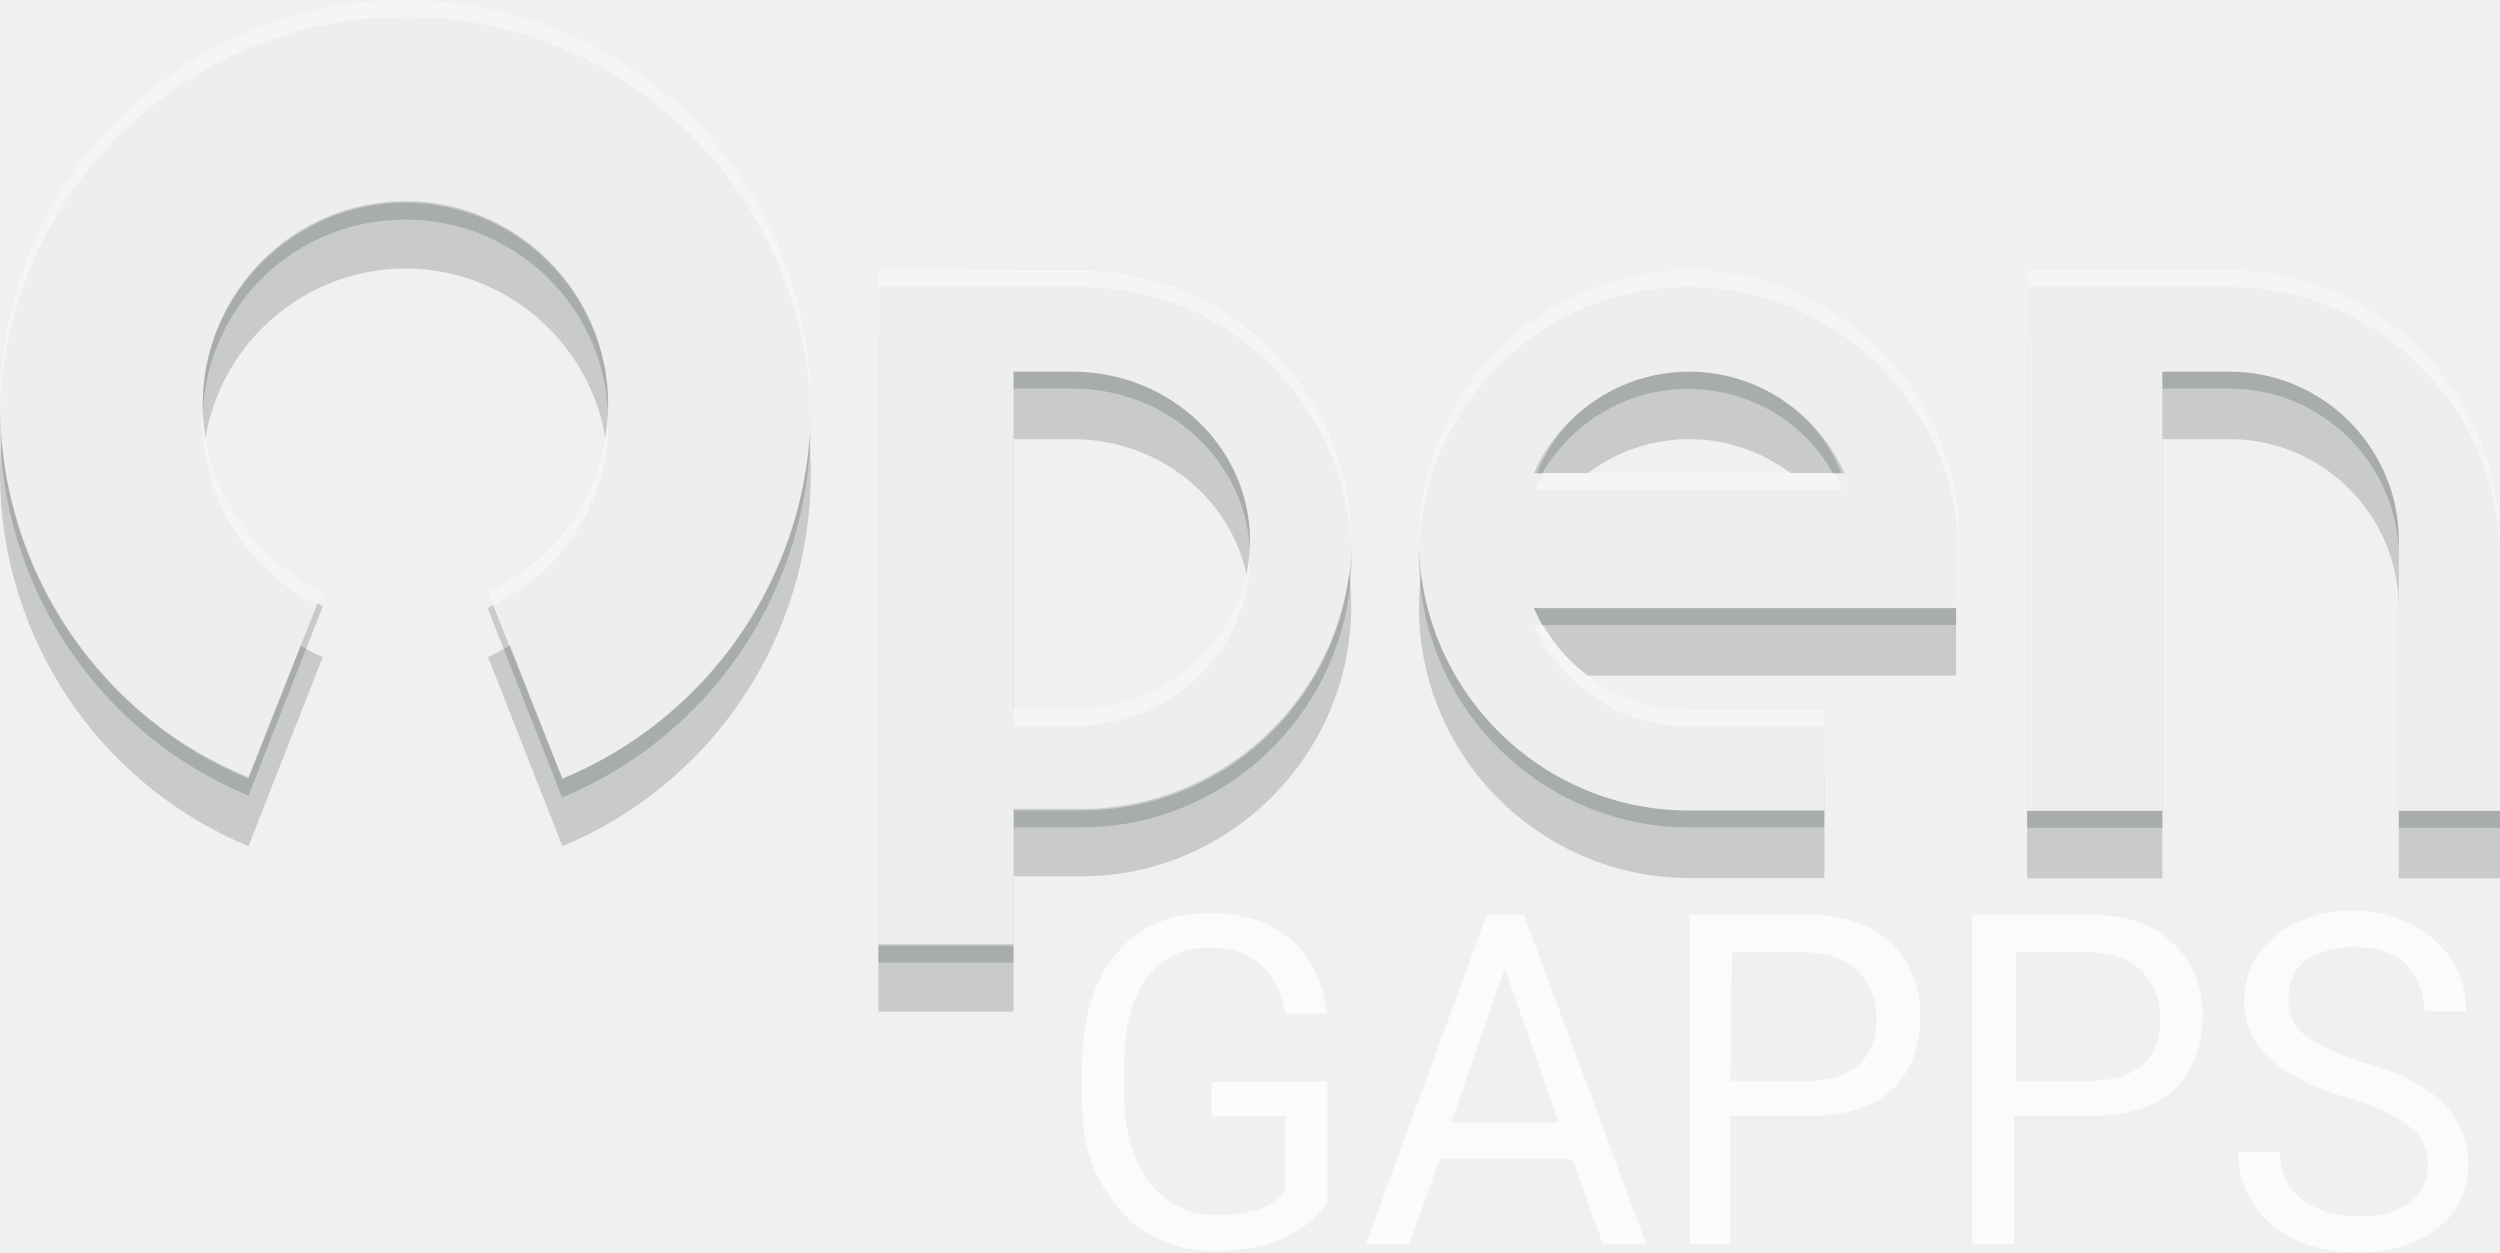
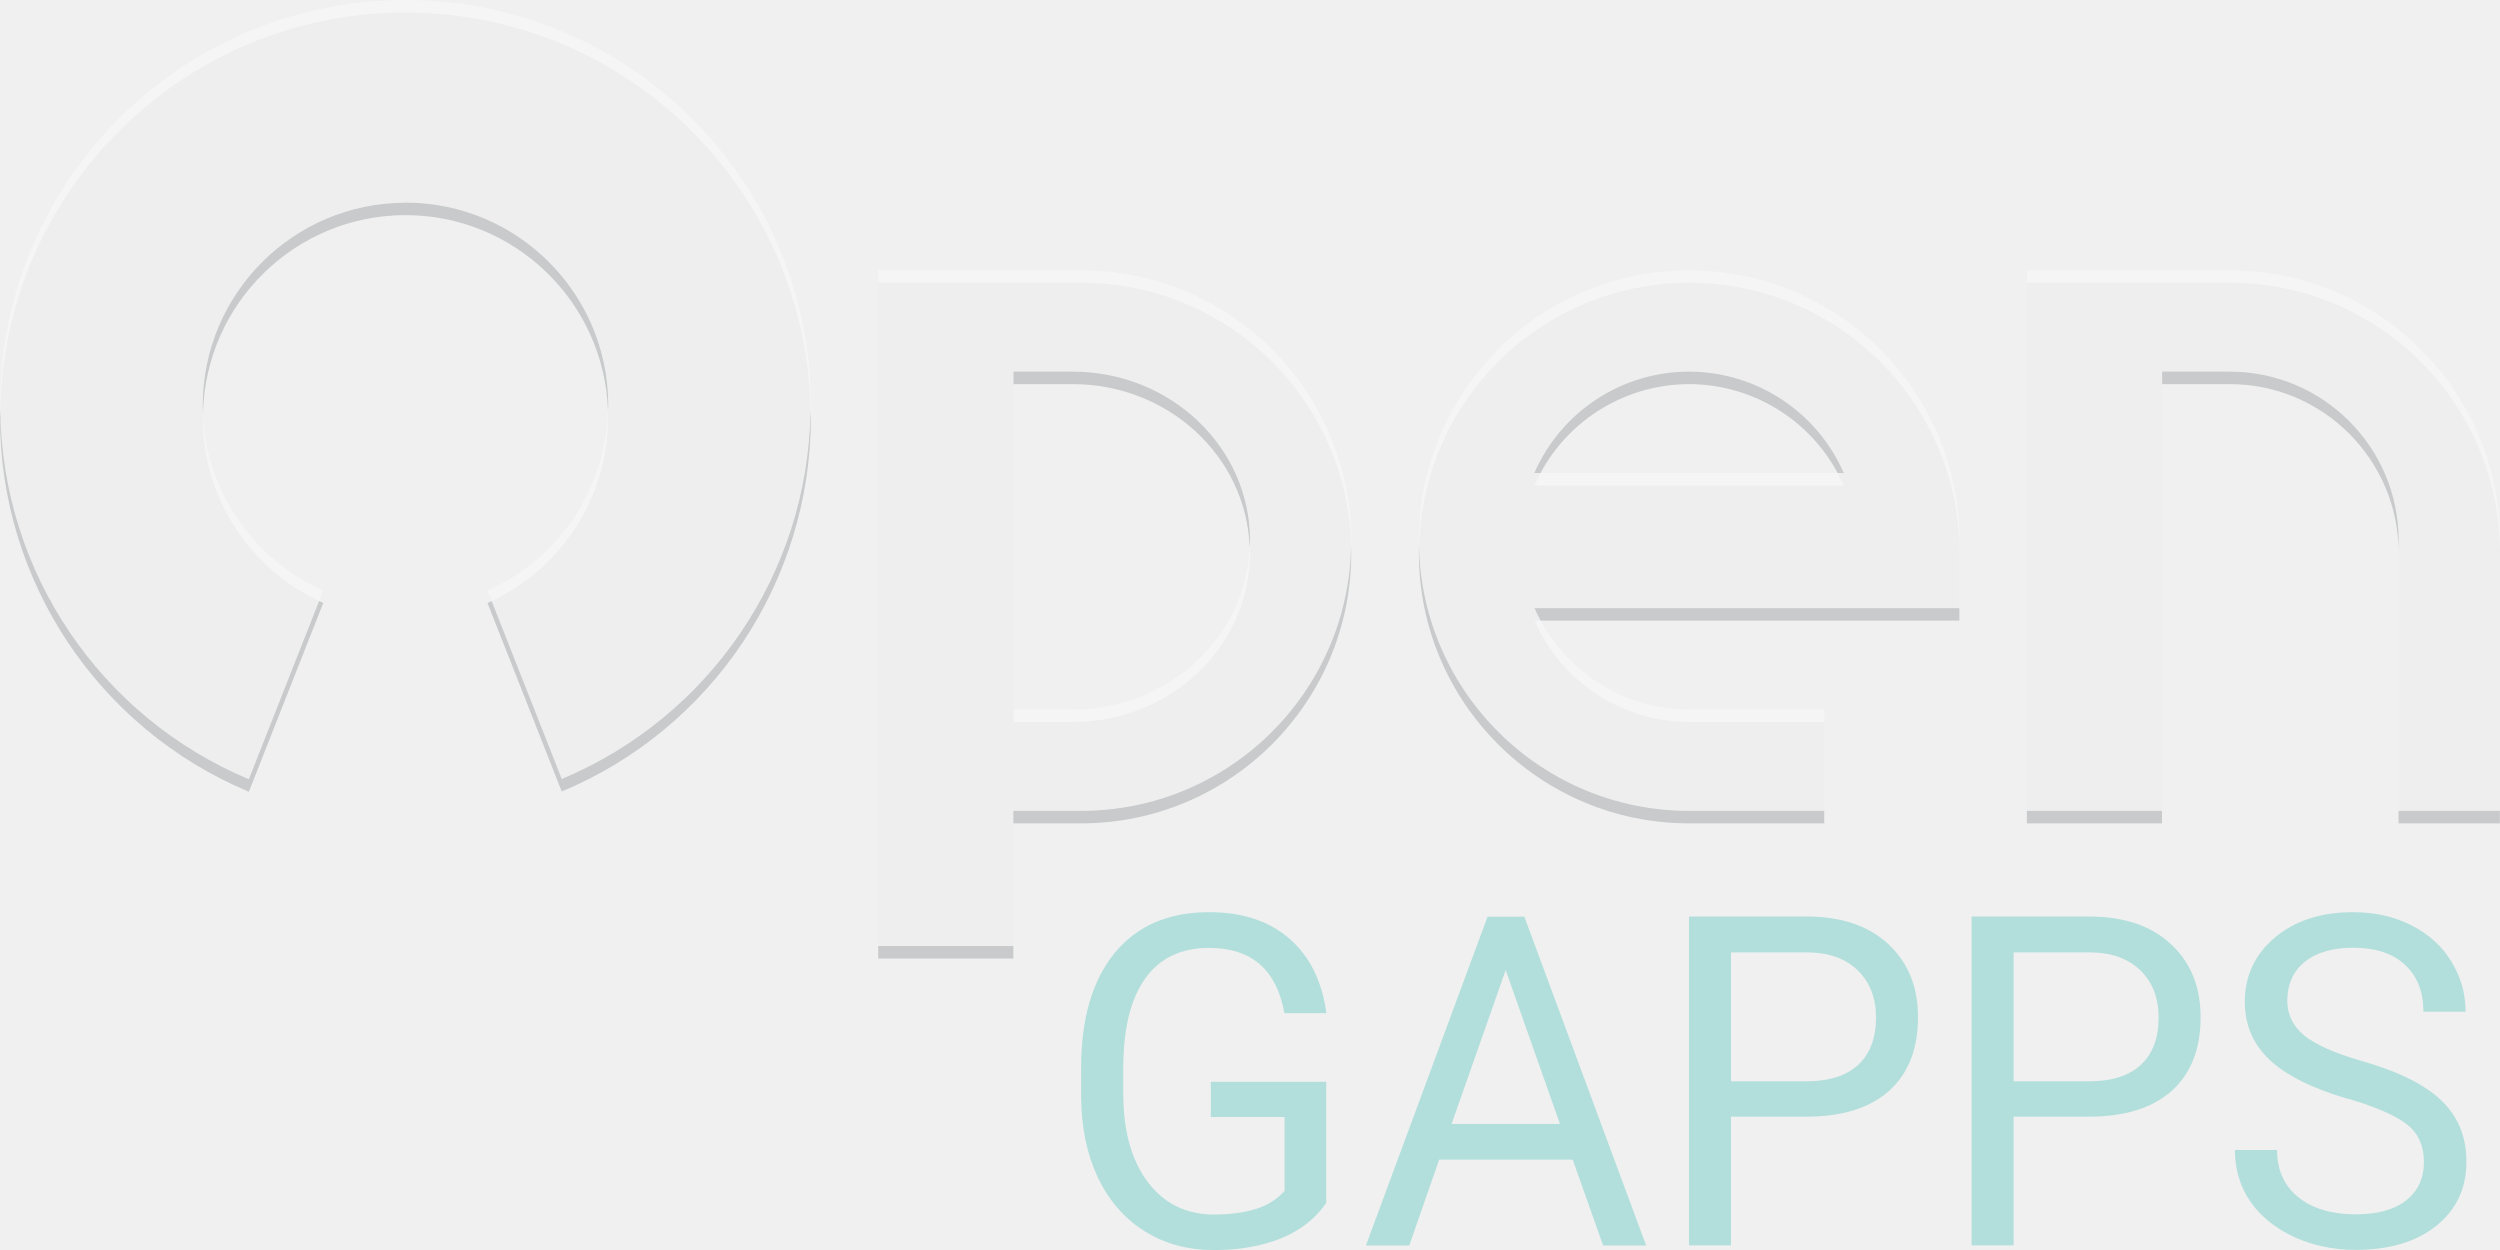
- <svg xmlns="http://www.w3.org/2000/svg" version="1.1" id="svg4966" x="0" y="0" width="77.08" height="38.63" viewBox="-41.54 85.68 77.08 38.63" enable-background="new -41.542 85.678 77.083 38.625" xml:space="preserve">
-   <g id="layer2" opacity="0.7">
-     <g id="flowRoot4238" transform="matrix(0.9946738,0,0,1.026848,16.78227,-24.90578)">
-       <path id="path4198" fill="#FFFFFF" d="M-17.5 143.8c-0.31 0.47-0.78 0.83-1.41 1.09 -0.57 0.26-1.3 0.37-2.08 0.37 -0.78 0-1.51-0.21-2.13-0.57 -0.62-0.36-1.09-0.94-1.46-1.61s-0.52-1.51-0.52-2.4v-0.88c0-1.51 0.37-2.66 1.04-3.44 0.68-0.83 1.67-1.25 2.92-1.25 1.04 0 1.88 0.26 2.5 0.78 0.63 0.52 0.99 1.25 1.15 2.24h-1.3c-0.26-1.3-1.04-1.98-2.34-1.98 -0.89 0-1.51 0.31-1.98 0.94 -0.47 0.63-0.68 1.51-0.68 2.66v0.78c0 1.09 0.26 1.98 0.78 2.66 0.52 0.63 1.2 0.99 2.03 0.99 0.47 0 0.94-0.05 1.3-0.16 0.37-0.1 0.68-0.31 0.89-0.57v-2.24h-2.29v-1.04h3.59V143.8L-17.5 143.8z" />
-       <path id="path4200" fill="#FFFFFF" d="M-9.9 142.5h-4.11l-0.94 2.55h-1.35l3.75-9.89h1.15l3.8 9.9h-1.35L-9.9 142.5 -9.9 142.5zM-13.65 141.4h3.33l-1.67-4.63L-13.65 141.4z" />
-       <path id="path4202" fill="#FFFFFF" d="M-5 141.19v3.86h-1.25v-9.89h3.65c1.09 0 1.93 0.26 2.55 0.83 0.63 0.57 0.94 1.3 0.94 2.19 0 0.94-0.31 1.72-0.88 2.24 -0.57 0.52-1.46 0.78-2.55 0.78H-5L-5 141.19zM-5 140.15h2.34c0.68 0 1.25-0.16 1.62-0.47 0.36-0.31 0.57-0.78 0.57-1.41 0-0.57-0.21-1.04-0.57-1.41 -0.36-0.36-0.89-0.52-1.51-0.57h-2.4L-5 140.15 -5 140.15z" />
-       <path id="path4204" fill="#FFFFFF" d="M3.8 141.19v3.86H2.5v-9.89h3.65c1.09 0 1.93 0.26 2.55 0.83 0.63 0.57 0.94 1.3 0.94 2.19 0 0.94-0.31 1.72-0.89 2.24 -0.57 0.52-1.46 0.78-2.55 0.78H3.8L3.8 141.19zM3.8 140.15h2.34c0.68 0 1.25-0.16 1.62-0.47 0.37-0.31 0.57-0.78 0.57-1.41 0-0.57-0.21-1.04-0.57-1.41 -0.36-0.36-0.88-0.52-1.51-0.57H3.85v3.86H3.8z" />
-       <path id="path4206" fill="#FFFFFF" d="M14.16 140.67c-1.09-0.31-1.93-0.73-2.45-1.2 -0.52-0.47-0.78-1.04-0.78-1.72 0-0.78 0.31-1.41 0.94-1.93 0.63-0.52 1.46-0.78 2.45-0.78 0.68 0 1.3 0.16 1.82 0.42 0.52 0.26 0.94 0.63 1.25 1.09 0.31 0.47 0.42 0.99 0.42 1.51h-1.3c0-0.57-0.21-1.04-0.57-1.41 -0.36-0.36-0.94-0.52-1.61-0.52 -0.62 0-1.15 0.16-1.51 0.42 -0.36 0.26-0.52 0.68-0.52 1.2 0 0.42 0.16 0.73 0.52 1.04 0.37 0.26 0.94 0.52 1.72 0.78 0.83 0.21 1.46 0.47 1.93 0.78 0.47 0.26 0.83 0.63 1.04 0.99 0.21 0.37 0.36 0.78 0.36 1.3 0 0.78-0.31 1.46-0.94 1.93 -0.62 0.47-1.46 0.73-2.5 0.73 -0.68 0-1.3-0.1-1.87-0.36 -0.57-0.26-1.04-0.63-1.35-1.09 -0.31-0.47-0.47-0.99-0.47-1.56h1.3c0 0.57 0.21 1.09 0.68 1.41 0.47 0.36 1.04 0.52 1.77 0.52 0.68 0 1.2-0.16 1.56-0.42 0.37-0.26 0.57-0.68 0.57-1.14 0-0.47-0.16-0.83-0.52-1.09C15.67 141.19 15.05 140.93 14.16 140.67L14.16 140.67z" />
+ <svg xmlns="http://www.w3.org/2000/svg" width="200" height="100" viewBox="0 0 200 100" id="svg4966" version="1.1">
+   <defs id="defs4968">
+     <clipPath id="clipPath642" clipPathUnits="userSpaceOnUse">
+       <path id="path644" d="M0 192 192 192 192 0 0 0 0 192Z" />
+     </clipPath>
+     <clipPath id="clipPath652" clipPathUnits="userSpaceOnUse">
+       <path id="path654" d="M0 192 192 192 192 0l-192 0 0 192z" />
+     </clipPath>
+     <clipPath id="clipPath660" clipPathUnits="userSpaceOnUse">
+       <path id="path662" d="M0 192 192 192 192 0l-192 0 0 192z" />
+     </clipPath>
+     <clipPath id="clipPath664" clipPathUnits="userSpaceOnUse">
+       <path id="path666" d="M0 192 192 192 192 0 0 0 0 192Z" />
+     </clipPath>
+     <clipPath id="clipPath668" clipPathUnits="userSpaceOnUse">
+       <path id="path670" d="M0 192 192 192 192 0 0 0 0 192Z" />
+     </clipPath>
+     <clipPath id="clipPath672" clipPathUnits="userSpaceOnUse">
+       <path id="path674" d="M0 192 192 192 192 0 0 0 0 192Z" />
+     </clipPath>
+     <filter id="filter5709" color-interpolation-filters="sRGB">
+       <feFlood id="feFlood5711" result="flood" flood-color="rgb(0,0,0)" flood-opacity="0.12" />
+       <feComposite id="feComposite5713" result="composite1" operator="in" in2="SourceGraphic" in="flood" />
+       <feGaussianBlur id="feGaussianBlur5715" result="blur" stdDeviation="2" in="composite1" />
+       <feOffset id="feOffset5717" result="offset" dy="0" dx="0" />
+       <feComposite id="feComposite5719" result="fbSourceGraphic" operator="over" in2="offset" in="SourceGraphic" />
+       <feColorMatrix id="feColorMatrix5721" values="0" in="fbSourceGraphic" result="fbSourceGraphicAlpha" />
+       <feFlood in="fbSourceGraphic" result="flood" flood-color="rgb(0,0,0)" flood-opacity="0.12" id="feFlood5723" />
+       <feComposite result="composite1" operator="in" in="flood" in2="fbSourceGraphic" id="feComposite5725" />
+       <feGaussianBlur result="blur" stdDeviation="2" in="composite1" id="feGaussianBlur5727" />
+       <feOffset result="offset" dy="4" dx="0" id="feOffset5729" />
+       <feComposite result="composite2" operator="over" in="fbSourceGraphic" in2="offset" id="feComposite5731" />
+     </filter>
+     <filter id="filter5775" color-interpolation-filters="sRGB">
+       <feGaussianBlur id="feGaussianBlur5777" result="blur" stdDeviation="2" />
+     </filter>
+     <filter id="filter5799" color-interpolation-filters="sRGB">
+       <feGaussianBlur id="feGaussianBlur5801" result="blur" stdDeviation="4" />
+     </filter>
+     <filter id="filter5980" color-interpolation-filters="sRGB">
+       <feGaussianBlur id="feGaussianBlur5982" result="blur" stdDeviation="2" />
+     </filter>
+     <filter id="filter5140" color-interpolation-filters="sRGB">
+       <feGaussianBlur id="feGaussianBlur5142" result="blur" stdDeviation="4" />
+     </filter>
+     <filter id="filter4683" color-interpolation-filters="sRGB">
+       <feGaussianBlur stdDeviation="4" result="blur" id="feGaussianBlur4685" />
+     </filter>
+   </defs>
+   <g id="layer2" transform="translate(-7.2,-41.99999)" display="inline">
+     <g transform="matrix(1.344153,0,0,1.387632,0.1490136,-78.14284)" id="flowRoot4238" style="display:inline;fill:#b2dfdb;font-family:sans-serif;font-size:40;letter-spacing:0;line-height:125;word-spacing:0">
+       <path d="m84.2 155.9q-0.96 1.38-2.7 2.07-1.72 0.68-4.01 0.68-2.32 0-4.11-1.08-1.8-1.09-2.79-3.1-0.98-2-1-4.65l0-1.65q0-4.28 1.99-6.64 2-2.36 5.62-2.36 2.97 0 4.78 1.52 1.81 1.51 2.21 4.3l-2.5 0q-0.7-3.76-4.48-3.76-2.51 0-3.81 1.77-1.29 1.76-1.3 5.1l0 1.55q0 3.19 1.46 5.08 1.46 1.87 3.94 1.87 1.41 0 2.46-0.31 1.05-0.31 1.74-1.05l0-4.26-4.39 0 0-2.03 6.87 0 0 6.95z" id="path4198" style="-inkscape-font-specification:Roboto;fill:#b2dfdb;font-family:Roboto;font-size:26.66" />
+       <path d="m98.84 153.44-7.94 0-1.78 4.95-2.58 0 7.24-18.96 2.19 0 7.25 18.96-2.56 0-1.81-4.95zm-7.19-2.06 6.44 0-3.23-8.87-3.22 8.87z" id="path4200" style="-inkscape-font-specification:Roboto;fill:#b2dfdb;font-family:Roboto;font-size:26.66" />
+       <path d="m108.27 150.96 0 7.42-2.5 0 0-18.96 6.99 0q3.11 0 4.87 1.59 1.77 1.59 1.77 4.21 0 2.76-1.73 4.26-1.72 1.48-4.93 1.48l-4.47 0zm0-2.04 4.49 0q2 0 3.07-0.94 1.07-0.95 1.07-2.73 0-1.69-1.07-2.71-1.07-1.02-2.93-1.05l-4.63 0 0 7.43z" id="path4202" style="-inkscape-font-specification:Roboto;fill:#b2dfdb;font-family:Roboto;font-size:26.66" />
+       <path d="m125.09 150.96 0 7.42-2.5 0 0-18.96 6.99 0q3.11 0 4.87 1.59 1.77 1.59 1.77 4.21 0 2.76-1.73 4.26-1.72 1.48-4.93 1.48l-4.47 0zm0-2.04 4.49 0q2.01 0 3.07-0.94 1.07-0.95 1.07-2.73 0-1.69-1.07-2.71-1.07-1.02-2.93-1.05l-4.63 0 0 7.43z" id="path4204" style="-inkscape-font-specification:Roboto;fill:#b2dfdb;font-family:Roboto;font-size:26.66" />
+       <path d="m145 149.94q-3.22-0.92-4.69-2.27-1.46-1.35-1.46-3.33 0-2.24 1.78-3.7 1.8-1.47 4.66-1.47 1.95 0 3.48 0.76 1.54 0.76 2.37 2.08 0.85 1.33 0.85 2.9l-2.51 0q0-1.72-1.09-2.7-1.09-0.99-3.09-0.99-1.85 0-2.89 0.82-1.03 0.81-1.03 2.25 0 1.16 0.98 1.97 0.99 0.79 3.35 1.46 2.37 0.66 3.7 1.47 1.34 0.79 1.98 1.86 0.65 1.07 0.65 2.51 0 2.3-1.8 3.7-1.8 1.38-4.8 1.38-1.95 0-3.65-0.74-1.69-0.76-2.62-2.06-0.91-1.3-0.91-2.96l2.51 0q0 1.72 1.26 2.72 1.28 0.99 3.4 0.99 1.98 0 3.03-0.81 1.05-0.81 1.05-2.2 0-1.39-0.98-2.15-0.98-0.77-3.54-1.51z" id="path4206" style="-inkscape-font-specification:Roboto;fill:#b2dfdb;font-family:Roboto;font-size:26.66" />
    </g>
  </g>
-   <g id="layer5">
-     <path id="path4603" opacity="0.2" fill="#263238" enable-background="new    " d="M-29.04 87.76c-6.93 0-12.5 5.57-12.5 12.5 0 5.05 3.02 9.58 7.66 11.51l2.29-5.83c-2.24-0.99-3.7-3.23-3.7-5.73 0-3.44 2.81-6.25 6.25-6.25s6.25 2.81 6.25 6.25c0 2.45-1.46 4.69-3.7 5.73l2.29 5.83c4.64-1.93 7.66-6.46 7.66-11.51C-16.54 93.33-22.11 87.76-29.04 87.76zM-14.46 96.09v2.81 10.99 2.81 4.17h4.17v-4.17h2.08c4.58 0 8.33-3.75 8.33-8.33s-3.75-8.33-8.33-8.33h-2.08C-10.29 96.09-14.46 96.09-14.46 96.09zM10.54 96.09c-4.58 0-8.33 3.75-8.33 8.33 0 4.58 3.75 8.33 8.33 8.33h4.17v-3.12h-4.17c-2.08 0-3.96-1.25-4.79-3.12h1.15 3.59 3.59 1.15 1.46 1.82 0.26v-2.08C18.88 99.84 15.13 96.09 10.54 96.09zM20.96 96.09v16.67h4.17v-3.54 -8.96 -0.62 -0.42h2.08c2.86 0 5.21 2.34 5.21 5.21v8.33h3.13v-8.33c0-4.58-3.75-8.33-8.33-8.33h-2.08 -2.08H20.96zM-10.29 99.22h1.82c3.02 0 5.47 2.34 5.47 5.21 0 2.86-2.45 5.21-5.47 5.21h-1.82v-0.31 -0.73 -0.57 -7.19 -0.57 -0.73V99.22zM10.54 99.22c2.08 0 3.96 1.25 4.79 3.13h-1.15H7 5.85C6.58 100.47 8.46 99.22 10.54 99.22z" />
-   </g>
-   <g id="layer4">
-     <path id="path4248" fill="#EEEEEE" d="M-29.04 85.68c-6.93 0-12.5 5.57-12.5 12.5 0 5.05 3.02 9.58 7.66 11.51l2.29-5.83c-2.24-0.99-3.7-3.23-3.7-5.73 0-3.44 2.81-6.25 6.25-6.25s6.25 2.81 6.25 6.25c0 2.45-1.46 4.69-3.7 5.73l2.29 5.83c4.64-1.93 7.66-6.46 7.66-11.51C-16.54 91.25-22.11 85.68-29.04 85.68zM-14.46 94.01v2.81 10.99 2.81 4.17h4.17v-4.17h2.08c4.58 0 8.33-3.75 8.33-8.33 0-4.58-3.75-8.33-8.33-8.33h-2.08C-10.29 94.01-14.46 94.01-14.46 94.01zM10.54 94.01c-4.58 0-8.33 3.75-8.33 8.33s3.75 8.33 8.33 8.33h4.17v-3.12h-4.17c-2.08 0-3.96-1.25-4.79-3.12h1.15 3.59 3.59 1.15 1.46 1.82 0.26v-2.08C18.88 97.76 15.13 94.01 10.54 94.01zM20.96 94.01v16.67h4.17v-3.54 -8.96 -0.62 -0.42h2.08c2.86 0 5.21 2.34 5.21 5.21v8.33h3.13v-8.33c0-4.58-3.75-8.33-8.33-8.33h-2.08 -2.08H20.96zM-10.29 97.14h1.82c3.02 0 5.47 2.34 5.47 5.21s-2.45 5.21-5.47 5.21h-1.82v-0.31 -0.73 -0.57V98.75v-0.57 -0.73V97.14zM10.54 97.14c2.08 0 3.96 1.25 4.79 3.13h-1.15H7 5.85C6.58 98.39 8.46 97.14 10.54 97.14z" />
-     <path id="path4593" opacity="0.4" fill="#FFFFFF" enable-background="new    " d="M-29.04 85.68c-6.93 0-12.5 5.57-12.5 12.5 0 0.05 0 0.16 0 0.21 0.16-6.77 5.73-12.19 12.5-12.19 6.82 0 12.34 5.47 12.5 12.29 0-0.1 0-0.21 0-0.31C-16.54 91.25-22.11 85.68-29.04 85.68zM-14.46 94.01v0.52h4.17 2.08c4.53 0 8.18 3.59 8.33 8.07 0-0.1 0-0.16 0-0.26 0-4.58-3.75-8.33-8.33-8.33h-2.08H-14.46zM10.54 94.01c-4.58 0-8.33 3.75-8.33 8.33 0 0.1 0 0.16 0 0.26 0.16-4.48 3.8-8.07 8.33-8.07 4.58 0 8.33 3.75 8.33 8.33v-0.52C18.88 97.76 15.13 94.01 10.54 94.01zM20.96 94.01v0.52h2.08 2.08 2.08c4.58 0 8.33 3.75 8.33 8.33v-0.52c0-4.58-3.75-8.33-8.33-8.33h-2.08 -2.08H20.96zM-22.79 98.39c-0.1 2.4-1.51 4.53-3.7 5.52l0.16 0.42c2.19-1.04 3.54-3.23 3.54-5.62C-22.79 98.59-22.79 98.49-22.79 98.39zM-35.29 98.49c0 0.05 0 0.1 0 0.21 0 2.4 1.41 4.58 3.54 5.63l0.16-0.42C-33.73 102.92-35.13 100.83-35.29 98.49zM6.06 100.26c-0.1 0.16-0.21 0.37-0.26 0.52h1.15 7.19 1.15c-0.1-0.16-0.16-0.36-0.26-0.52h-0.89H6.95 6.06zM-3 102.6c-0.16 2.76-2.55 4.95-5.47 4.95h-1.82v0.21 0.31h1.82c3.02 0 5.47-2.34 5.47-5.21C-3 102.76-3 102.71-3 102.6zM5.75 104.95c0.83 1.88 2.71 3.13 4.79 3.13h4.17v-0.52h-4.17c-1.87 0-3.59-0.99-4.48-2.6H5.75z" />
-     <path id="path4598" opacity="0.2" fill="#263238" enable-background="new    " d="M-29.04 91.93c-3.44 0-6.25 2.81-6.25 6.25 0 0.1 0 0.21 0 0.31 0.1-3.39 2.86-6.04 6.25-6.04 3.33 0 6.09 2.61 6.25 5.94 0-0.05 0-0.16 0-0.21C-22.79 94.74-25.6 91.93-29.04 91.93zM-10.29 97.14v0.31 0.21h1.82c2.92 0 5.31 2.19 5.47 4.95 0-0.1 0-0.16 0-0.26 0-2.86-2.45-5.21-5.47-5.21H-10.29zM10.54 97.14c-2.08 0-3.96 1.25-4.79 3.13h0.26c0.94-1.61 2.66-2.6 4.48-2.6 1.88 0 3.59 0.99 4.48 2.6h0.26C14.5 98.39 12.63 97.14 10.54 97.14zM25.13 97.14v0.42 0.1h2.08c2.86 0 5.21 2.34 5.21 5.21v-0.52c0-2.86-2.34-5.21-5.21-5.21H25.13zM-41.54 98.39c0 0.11 0 0.21 0 0.31 0 5.05 3.02 9.58 7.66 11.51l2.29-5.83c-0.05-0.05-0.1-0.05-0.16-0.1l-2.13 5.36C-38.42 107.81-41.44 103.33-41.54 98.39zM-16.54 98.49c-0.1 4.95-3.12 9.32-7.66 11.2l-2.14-5.36c-0.05 0.05-0.1 0.05-0.16 0.11l2.29 5.83c4.64-1.93 7.66-6.46 7.66-11.51C-16.54 98.65-16.54 98.54-16.54 98.49zM0.13 102.6c-0.16 4.48-3.8 8.07-8.33 8.07h-2.08v0.52h2.08c4.58 0 8.33-3.75 8.33-8.33C0.13 102.76 0.13 102.71 0.13 102.6zM2.21 102.6c0 0.11 0 0.16 0 0.26 0 4.58 3.75 8.33 8.33 8.33h4.17v-0.52h-4.17C6.01 110.68 2.37 107.08 2.21 102.6zM5.75 104.43c0.1 0.16 0.16 0.36 0.26 0.52h0.89 3.59 3.59 1.15 1.46 1.82 0.26v-0.52H18.51h-1.72 -1.46 -1.15 -3.65H6.95 5.75zM20.96 110.68v0.52h4.17v-0.52H20.96zM32.42 110.68v0.52h3.13v-0.52H32.42zM-14.46 114.84v0.52h4.17v-0.52H-14.46z" />
+   <g id="layer5" transform="translate(-7.2,-41.99999)" display="inline" />
+   <g id="layer4" transform="translate(-7.2,-41.99999)" display="inline">
+     <path id="path4248" d="M39.63 42A32.43 32.43 0 0 0 7.2 74.43 32.43 32.43 0 0 0 27.11 104.34L33.06 89.24A16.22 16.22 0 0 1 23.42 74.43 16.22 16.22 0 0 1 39.63 58.22 16.22 16.22 0 0 1 55.85 74.43 16.22 16.22 0 0 1 46.2 89.24l5.94 15.08A32.43 32.43 0 0 0 72.06 74.43 32.43 32.43 0 0 0 39.63 42Zm37.84 21.62 0 7.35 0 28.53 0 7.36 0 10.81 10.81 0 0-10.81 5.41 0c11.94 0 21.62-9.68 21.62-21.62 0-11.94-9.68-21.62-21.62-21.62l-5.41 0-10.81 0zm64.86 0c-11.94 0-21.62 9.68-21.62 21.62 0 11.94 9.68 21.62 21.62 21.62l10.81 0 0-8.11-10.81 0c-5.37-0.01-10.22-3.19-12.37-8.11l3.02 0 9.35 0 9.35 0 3.03 0 3.84 0 4.69 0 0.72 0 0-5.41c0-11.94-9.68-21.62-21.62-21.62zm27.03 0 0 43.24 10.81 0 0-9.25 0-23.18 0-1.56 0-1.15 5.41 0c7.46 0 13.51 6.05 13.51 13.51l0 21.62 8.11 0 0-21.62c0-11.94-9.68-21.62-21.62-21.62l-5.41 0-5.41 0-5.41 0zm-81.08 8.11 4.73 0c7.84 0 14.19 6.05 14.19 13.51 0 7.46-6.35 13.51-14.19 13.51l-4.73 0 0-0.79 0-1.91 0-1.46 0-18.7 0-1.46 0-1.91 0-0.79zm54.05 0c5.37 0.01 10.22 3.19 12.37 8.11l-3.02 0-18.7 0-3.03 0c2.15-4.92 7.01-8.11 12.38-8.11z" fill="#eee" />
+     <path d="M32.43 0A32.43 32.43 0 0 0 0 32.43 32.43 32.43 0 0 0 0.02 32.85 32.43 32.43 0 0 1 32.43 1 32.43 32.43 0 0 1 64.84 33 32.43 32.43 0 0 0 64.87 32.43 32.43 32.43 0 0 0 32.43 0zM70.27 21.62L70.27 22.62 81.08 22.62 86.49 22.62C98.26 22.62 107.83 32.03 108.1 43.74 108.1 43.58 108.11 43.41 108.11 43.24 108.11 31.3 98.43 21.62 86.49 21.62L81.08 21.62 70.27 21.62zM135.13 21.62C123.19 21.62 113.51 31.3 113.51 43.24 113.51 43.41 113.52 43.58 113.53 43.74 113.79 32.03 123.36 22.62 135.13 22.62 147.08 22.62 156.76 32.3 156.76 44.24L156.76 43.24C156.76 31.3 147.08 21.62 135.13 21.62zM162.16 21.62L162.16 22.62 167.57 22.62 172.97 22.62 178.38 22.62C190.32 22.62 200 32.3 200 44.24L200 43.24C200 31.3 190.32 21.62 178.38 21.62L172.97 21.62 167.57 21.62 162.16 21.62zM48.63 32.84A16.22 16.22 0 0 1 39 47.24L39.33 48.08A16.22 16.22 0 0 0 48.65 33.43 16.22 16.22 0 0 0 48.63 32.84zM16.23 33.08A16.22 16.22 0 0 0 16.22 33.43 16.22 16.22 0 0 0 25.53 48.08L25.86 47.24A16.22 16.22 0 0 1 16.23 33.08zM123.25 37.84C123.07 38.16 122.91 38.5 122.76 38.84L125.78 38.84 144.48 38.84 147.5 38.84C147.35 38.5 147.19 38.16 147.01 37.84L144.48 37.84 125.78 37.84 123.25 37.84zM99.97 43.74C99.69 50.97 93.47 56.76 85.81 56.76L81.08 56.76 81.08 56.97 81.08 57.76 85.81 57.76C93.65 57.76 100 51.71 100 44.24 100 44.08 99.98 43.91 99.97 43.74zM122.77 49.65C124.91 54.57 129.77 57.75 135.13 57.76L145.95 57.76 145.95 56.76 135.13 56.76C130.14 56.75 125.6 53.99 123.26 49.65L122.77 49.65z" transform="translate(7.2,41.99999)" id="path4186" style="fill:#fff;opacity:0.4" />
+     <path d="m39.63 58.22a16.22 16.22 0 0 0-16.21 16.21 16.22 16.22 0 0 0 0.02 0.64 16.22 16.22 0 0 1 16.2-15.86 16.22 16.22 0 0 1 16.2 15.62 16.22 16.22 0 0 0 0.02-0.41 16.22 16.22 0 0 0-16.22-16.21zm48.65 13.51 0 0.79 0 0.21 4.73 0c7.66 0 13.88 5.78 14.16 13.01 0.01-0.17 0.03-0.33 0.03-0.5 0-7.46-6.35-13.51-14.19-13.51l-4.73 0zm54.05 0c-5.37 0-10.23 3.18-12.38 8.11l0.49 0c2.34-4.35 6.89-7.1 11.89-7.11 4.99 0.01 9.54 2.76 11.88 7.11l0.49 0c-2.15-4.92-7-8.1-12.37-8.11zm37.84 0 0 1 5.41 0c7.46 0 13.51 6.05 13.51 13.51l0-1c0-7.46-6.05-13.51-13.51-13.51l-5.41 0zM7.22 74.85A32.43 32.43 0 0 0 7.2 75.43 32.43 32.43 0 0 0 27.11 105.34L33.06 90.24A16.22 16.22 0 0 1 32.73 90.08L27.11 104.34A32.43 32.43 0 0 1 7.22 74.85ZM72.04 75A32.43 32.43 0 0 1 52.14 104.32L46.53 90.08a16.22 16.22 0 0 1-0.33 0.16L52.14 105.32A32.43 32.43 0 0 0 72.07 75.43 32.43 32.43 0 0 0 72.04 75Zm43.25 10.75c-0.27 11.71-9.84 21.12-21.61 21.12l-5.41 0 0 1 5.41 0c11.94 0 21.62-9.68 21.62-21.62 0-0.17-0.01-0.33-0.01-0.5zm5.43 0c0 0.17-0.01 0.33-0.01 0.5 0 11.94 9.68 21.62 21.62 21.62l10.81 0 0-1-10.81 0c-11.77 0-21.34-9.41-21.61-21.12zm9.24 4.9c0.15 0.34 0.32 0.67 0.49 1l2.53 0 9.35 0 9.35 0 3.03 0 3.84 0 4.69 0 0.71 0 0-1-0.71 0-4.69 0-3.84 0-3.03 0-9.35 0-9.35 0-3.02 0zm39.39 16.22 0 1 10.81 0 0-1-10.81 0zm29.73 0 0 1 8.11 0 0-1-8.11 0zm-121.62 10.81 0 1 10.81 0 0-1-10.81 0z" id="path4191" style="fill:#263238;opacity:0.2" />
  </g>
</svg>
